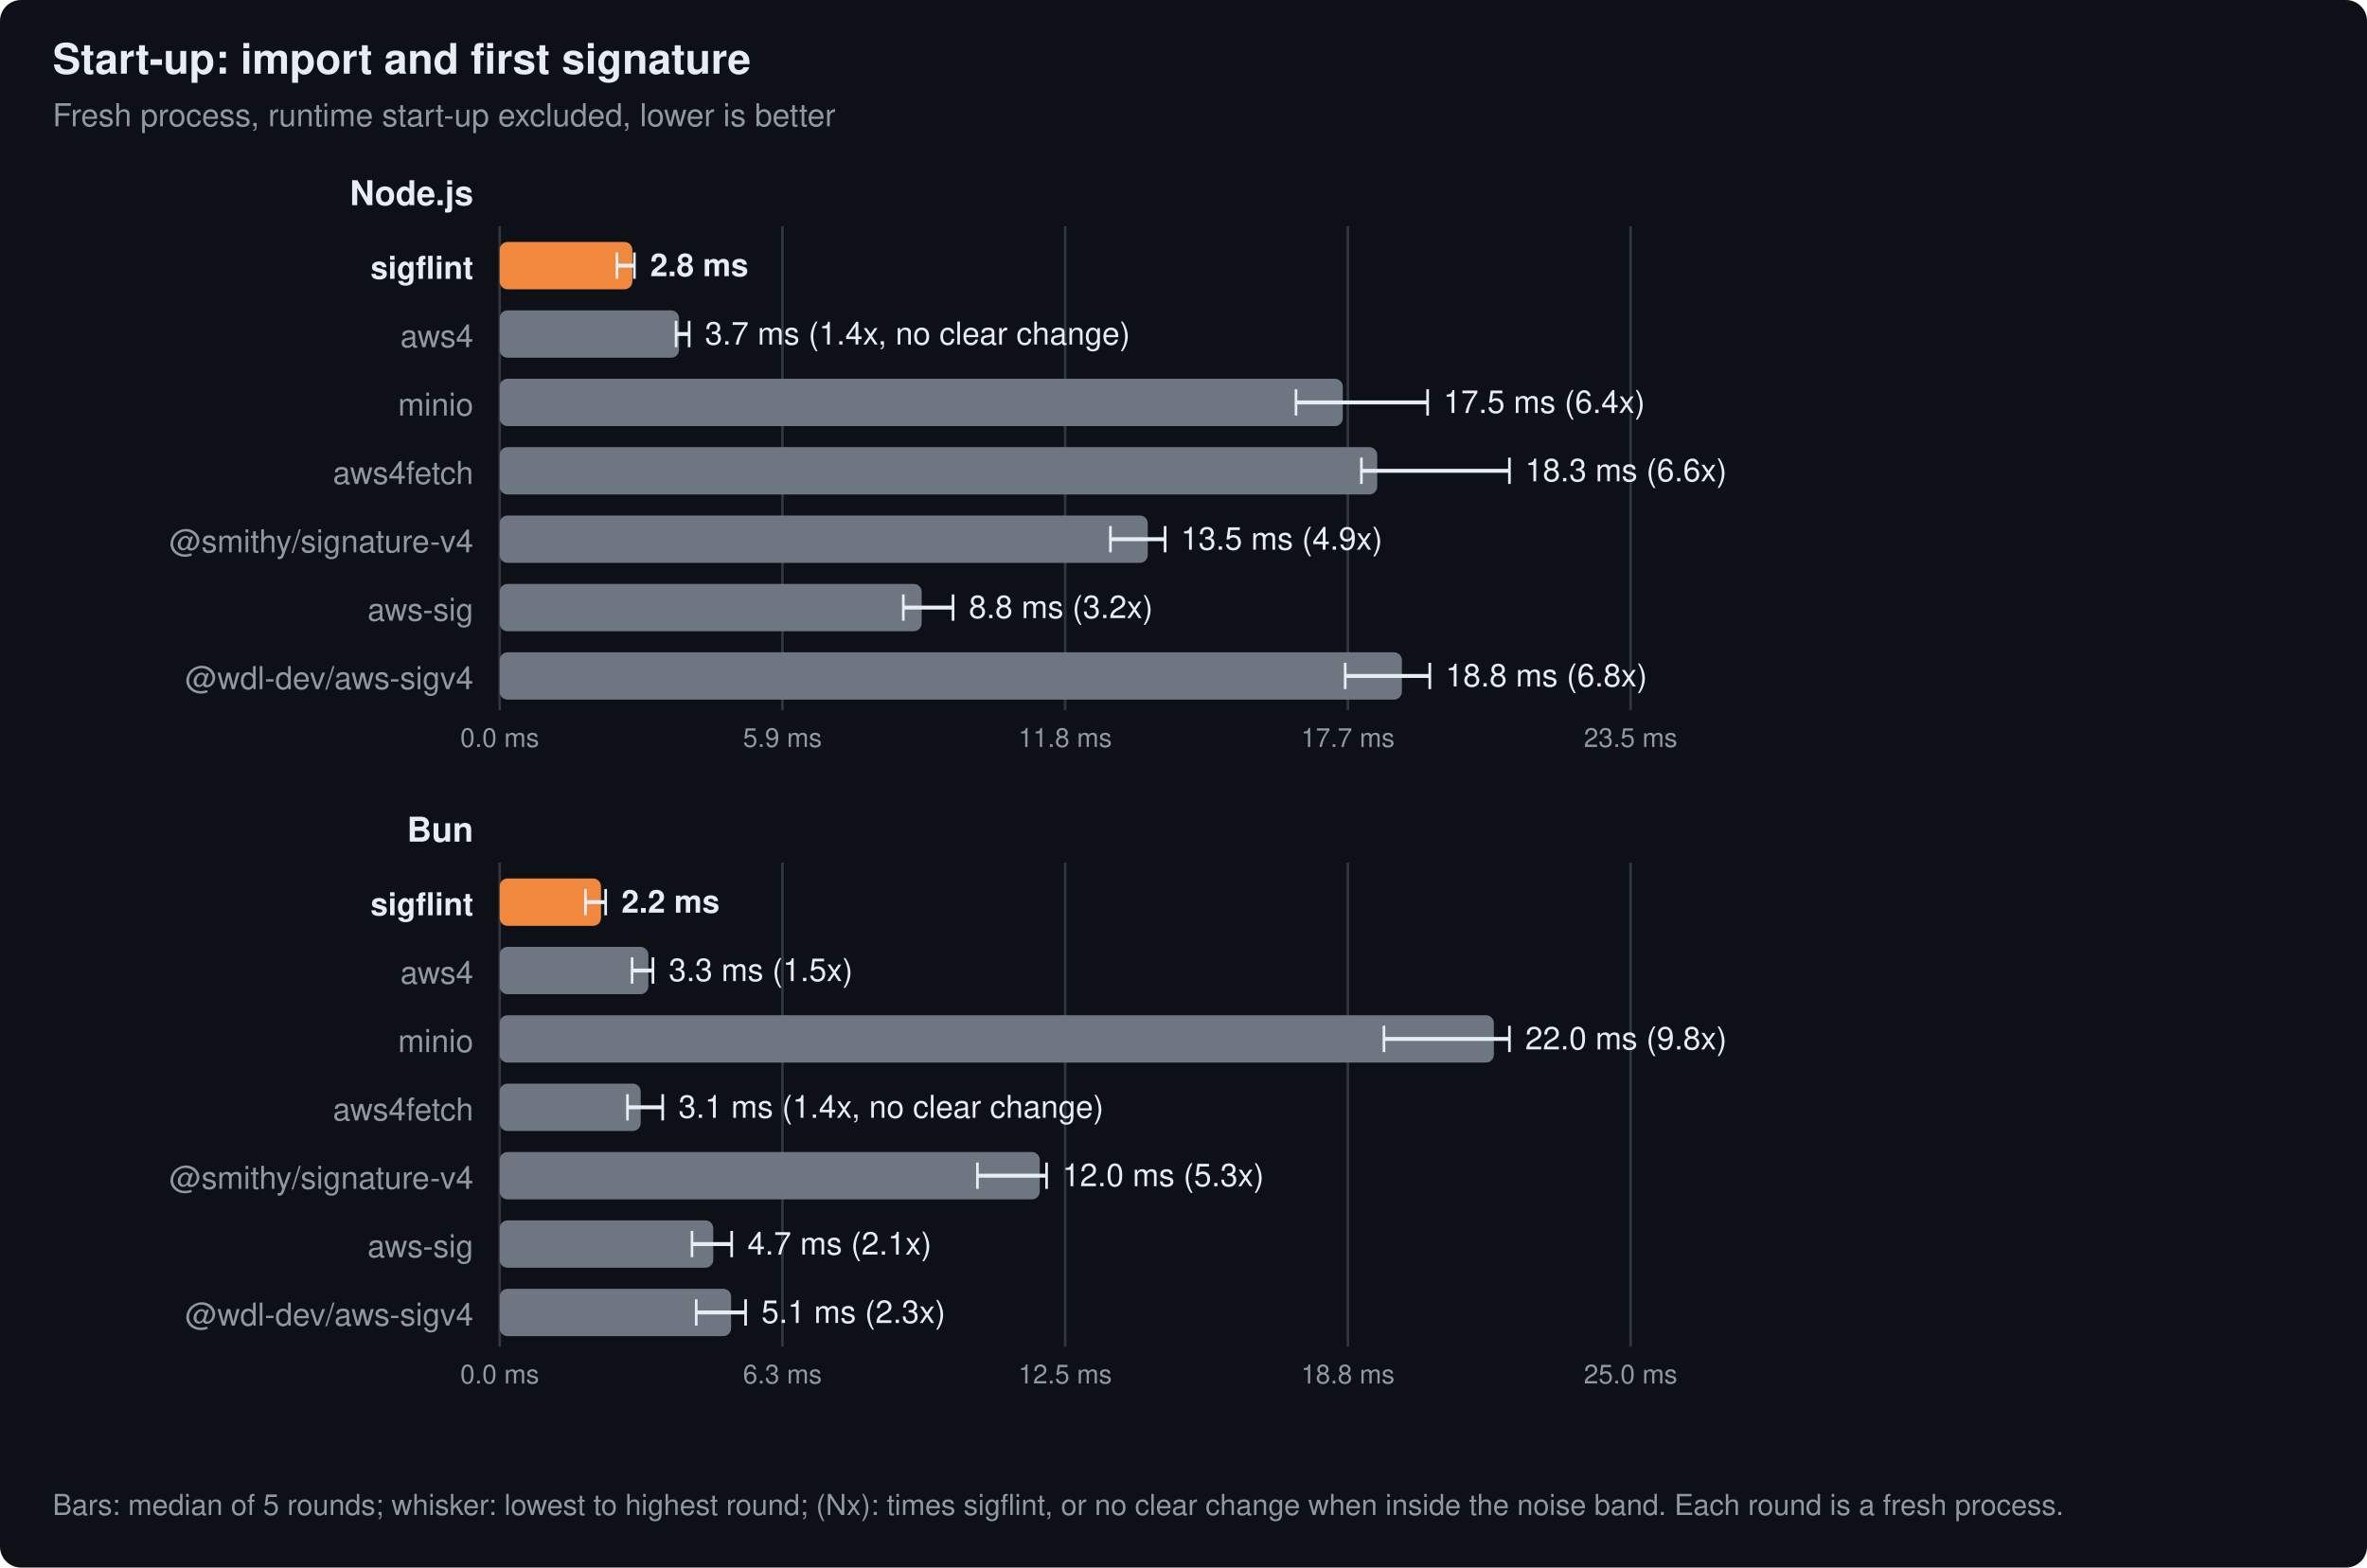
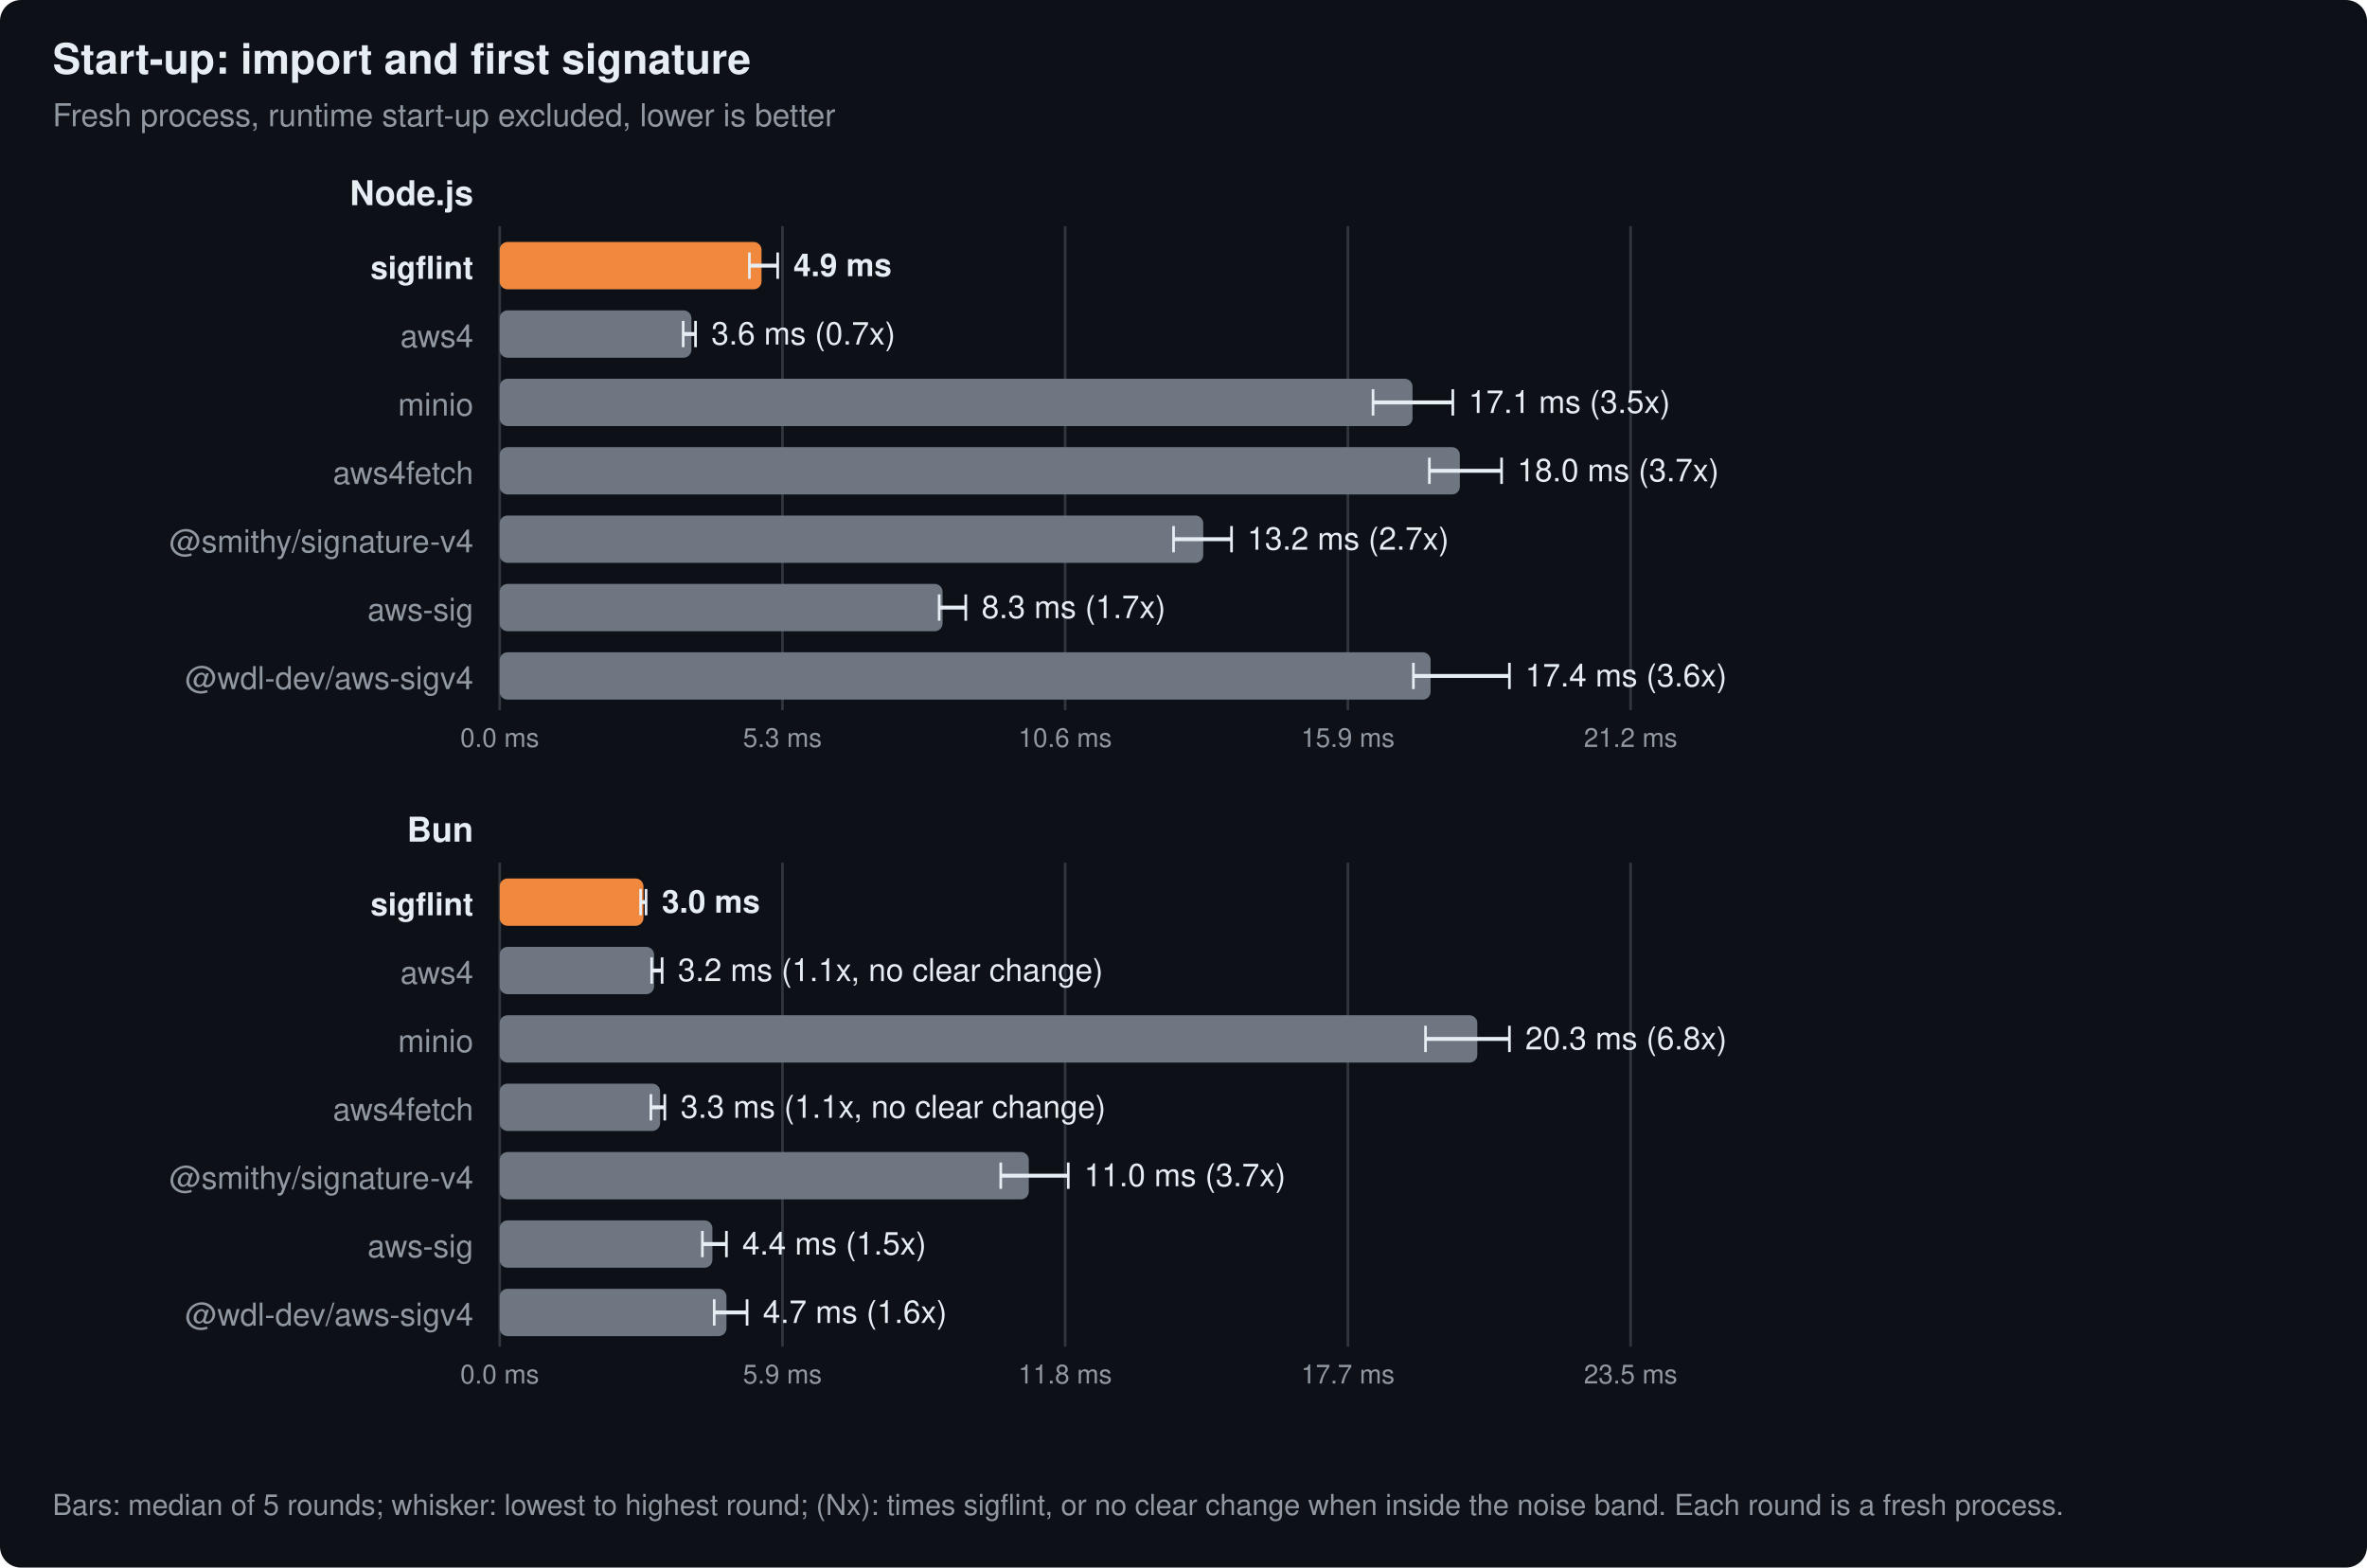
<svg xmlns="http://www.w3.org/2000/svg" width="900" height="596" viewBox="0 0 900 596" role="img" aria-labelledby="t" font-family="-apple-system,BlinkMacSystemFont,'Segoe UI',Helvetica,Arial,sans-serif">
  <rect width="900" height="596" rx="8" fill="#0d1117" />
  <text x="20" y="28" font-size="16" fill="#e6edf3" text-anchor="start" font-weight="600">Start-up: import and first signature</text>
  <text x="20" y="48" font-size="12" fill="#9198a1" text-anchor="start" font-weight="400">Fresh process, runtime start-up excluded, lower is better</text>
  <text x="180" y="78" font-size="13" fill="#e6edf3" text-anchor="end" font-weight="700">Node.js</text>
  <line x1="190" y1="86" x2="190" y2="270" stroke="#30363d" />
  <text x="190" y="284" font-size="10" fill="#9198a1" text-anchor="middle" font-weight="400">0.0 ms</text>
  <line x1="297.5" y1="86" x2="297.5" y2="270" stroke="#30363d" />
-   <text x="297.5" y="284" font-size="10" fill="#9198a1" text-anchor="middle" font-weight="400">5.9 ms</text>
+   <text x="297.5" y="284" font-size="10" fill="#9198a1" text-anchor="middle" font-weight="400">5.3 ms</text>
  <line x1="405" y1="86" x2="405" y2="270" stroke="#30363d" />
-   <text x="405" y="284" font-size="10" fill="#9198a1" text-anchor="middle" font-weight="400">11.8 ms</text>
+   <text x="405" y="284" font-size="10" fill="#9198a1" text-anchor="middle" font-weight="400">10.6 ms</text>
  <line x1="512.5" y1="86" x2="512.5" y2="270" stroke="#30363d" />
-   <text x="512.5" y="284" font-size="10" fill="#9198a1" text-anchor="middle" font-weight="400">17.7 ms</text>
+   <text x="512.5" y="284" font-size="10" fill="#9198a1" text-anchor="middle" font-weight="400">15.9 ms</text>
  <line x1="620" y1="86" x2="620" y2="270" stroke="#30363d" />
-   <text x="620" y="284" font-size="10" fill="#9198a1" text-anchor="middle" font-weight="400">23.5 ms</text>
+   <text x="620" y="284" font-size="10" fill="#9198a1" text-anchor="middle" font-weight="400">21.2 ms</text>
  <text x="180" y="106" font-size="12" fill="#e6edf3" text-anchor="end" font-weight="700">sigflint</text>
-   <rect x="190" y="92" width="50.44" height="18" rx="3" fill="#f0883e" />
-   <line x1="234.588" y1="101" x2="241.218" y2="101" stroke="#e6edf3" stroke-width="1.5" />
-   <line x1="234.588" y1="96" x2="234.588" y2="106" stroke="#e6edf3" />
-   <line x1="241.218" y1="96" x2="241.218" y2="106" stroke="#e6edf3" />
-   <text x="247.218" y="105" font-size="12" fill="#e6edf3" text-anchor="start" font-weight="700">2.8 ms</text>
+   <rect x="190" y="92" width="99.555" height="18" rx="3" fill="#f0883e" />
+   <line x1="284.944" y1="101" x2="295.698" y2="101" stroke="#e6edf3" stroke-width="1.5" />
+   <line x1="284.944" y1="96" x2="284.944" y2="106" stroke="#e6edf3" />
+   <line x1="295.698" y1="96" x2="295.698" y2="106" stroke="#e6edf3" />
+   <text x="301.698" y="105" font-size="12" fill="#e6edf3" text-anchor="start" font-weight="700">4.9 ms</text>
  <text x="180" y="132" font-size="12" fill="#9198a1" text-anchor="end" font-weight="400">aws4</text>
-   <rect x="190" y="118" width="68.185" height="18" rx="3" fill="#6e7681" />
-   <line x1="257.065" y1="127" x2="262.033" y2="127" stroke="#e6edf3" stroke-width="1.5" />
-   <line x1="257.065" y1="122" x2="257.065" y2="132" stroke="#e6edf3" />
-   <line x1="262.033" y1="122" x2="262.033" y2="132" stroke="#e6edf3" />
-   <text x="268.033" y="131" font-size="12" fill="#e6edf3" text-anchor="start" font-weight="400">3.7 ms  (1.4x, no clear change)</text>
+   <rect x="190" y="118" width="72.899" height="18" rx="3" fill="#6e7681" />
+   <line x1="259.764" y1="127" x2="264.461" y2="127" stroke="#e6edf3" stroke-width="1.5" />
+   <line x1="259.764" y1="122" x2="259.764" y2="132" stroke="#e6edf3" />
+   <line x1="264.461" y1="122" x2="264.461" y2="132" stroke="#e6edf3" />
+   <text x="270.461" y="131" font-size="12" fill="#e6edf3" text-anchor="start" font-weight="400">3.6 ms  (0.7x)</text>
  <text x="180" y="158" font-size="12" fill="#9198a1" text-anchor="end" font-weight="400">minio</text>
-   <rect x="190" y="144" width="320.568" height="18" rx="3" fill="#6e7681" />
-   <line x1="492.78" y1="153" x2="542.824" y2="153" stroke="#e6edf3" stroke-width="1.5" />
-   <line x1="492.78" y1="148" x2="492.78" y2="158" stroke="#e6edf3" />
-   <line x1="542.824" y1="148" x2="542.824" y2="158" stroke="#e6edf3" />
-   <text x="548.824" y="157" font-size="12" fill="#e6edf3" text-anchor="start" font-weight="400">17.5 ms  (6.4x)</text>
+   <rect x="190" y="144" width="347.085" height="18" rx="3" fill="#6e7681" />
+   <line x1="522.068" y1="153" x2="552.405" y2="153" stroke="#e6edf3" stroke-width="1.5" />
+   <line x1="522.068" y1="148" x2="522.068" y2="158" stroke="#e6edf3" />
+   <line x1="552.405" y1="148" x2="552.405" y2="158" stroke="#e6edf3" />
+   <text x="558.405" y="157" font-size="12" fill="#e6edf3" text-anchor="start" font-weight="400">17.1 ms  (3.5x)</text>
  <text x="180" y="184" font-size="12" fill="#9198a1" text-anchor="end" font-weight="400">aws4fetch</text>
-   <rect x="190" y="170" width="333.656" height="18" rx="3" fill="#6e7681" />
-   <line x1="517.645" y1="179" x2="573.929" y2="179" stroke="#e6edf3" stroke-width="1.5" />
-   <line x1="517.645" y1="174" x2="517.645" y2="184" stroke="#e6edf3" />
-   <line x1="573.929" y1="174" x2="573.929" y2="184" stroke="#e6edf3" />
-   <text x="579.929" y="183" font-size="12" fill="#e6edf3" text-anchor="start" font-weight="400">18.3 ms  (6.6x)</text>
+   <rect x="190" y="170" width="365.082" height="18" rx="3" fill="#6e7681" />
+   <line x1="543.489" y1="179" x2="570.935" y2="179" stroke="#e6edf3" stroke-width="1.5" />
+   <line x1="543.489" y1="174" x2="543.489" y2="184" stroke="#e6edf3" />
+   <line x1="570.935" y1="174" x2="570.935" y2="184" stroke="#e6edf3" />
+   <text x="576.935" y="183" font-size="12" fill="#e6edf3" text-anchor="start" font-weight="400">18.0 ms  (3.7x)</text>
  <text x="180" y="210" font-size="12" fill="#9198a1" text-anchor="end" font-weight="400">@smithy/signature-v4</text>
-   <rect x="190" y="196" width="246.417" height="18" rx="3" fill="#6e7681" />
-   <line x1="422.216" y1="205" x2="443.001" y2="205" stroke="#e6edf3" stroke-width="1.5" />
-   <line x1="422.216" y1="200" x2="422.216" y2="210" stroke="#e6edf3" />
-   <line x1="443.001" y1="200" x2="443.001" y2="210" stroke="#e6edf3" />
-   <text x="449.001" y="209" font-size="12" fill="#e6edf3" text-anchor="start" font-weight="400">13.5 ms  (4.9x)</text>
+   <rect x="190" y="196" width="267.516" height="18" rx="3" fill="#6e7681" />
+   <line x1="446.219" y1="205" x2="468.258" y2="205" stroke="#e6edf3" stroke-width="1.5" />
+   <line x1="446.219" y1="200" x2="446.219" y2="210" stroke="#e6edf3" />
+   <line x1="468.258" y1="200" x2="468.258" y2="210" stroke="#e6edf3" />
+   <text x="474.258" y="209" font-size="12" fill="#e6edf3" text-anchor="start" font-weight="400">13.2 ms  (2.7x)</text>
  <text x="180" y="236" font-size="12" fill="#9198a1" text-anchor="end" font-weight="400">aws-sig</text>
-   <rect x="190" y="222" width="160.45" height="18" rx="3" fill="#6e7681" />
-   <line x1="343.466" y1="231" x2="362.38" y2="231" stroke="#e6edf3" stroke-width="1.5" />
-   <line x1="343.466" y1="226" x2="343.466" y2="236" stroke="#e6edf3" />
-   <line x1="362.38" y1="226" x2="362.38" y2="236" stroke="#e6edf3" />
-   <text x="368.38" y="235" font-size="12" fill="#e6edf3" text-anchor="start" font-weight="400">8.8 ms  (3.2x)</text>
+   <rect x="190" y="222" width="168.4" height="18" rx="3" fill="#6e7681" />
+   <line x1="357.097" y1="231" x2="367.211" y2="231" stroke="#e6edf3" stroke-width="1.5" />
+   <line x1="357.097" y1="226" x2="357.097" y2="236" stroke="#e6edf3" />
+   <line x1="367.211" y1="226" x2="367.211" y2="236" stroke="#e6edf3" />
+   <text x="373.211" y="235" font-size="12" fill="#e6edf3" text-anchor="start" font-weight="400">8.3 ms  (1.7x)</text>
  <text x="180" y="262" font-size="12" fill="#9198a1" text-anchor="end" font-weight="400">@wdl-dev/aws-sigv4</text>
-   <rect x="190" y="248" width="343.041" height="18" rx="3" fill="#6e7681" />
-   <line x1="511.481" y1="257" x2="543.652" y2="257" stroke="#e6edf3" stroke-width="1.5" />
-   <line x1="511.481" y1="252" x2="511.481" y2="262" stroke="#e6edf3" />
-   <line x1="543.652" y1="252" x2="543.652" y2="262" stroke="#e6edf3" />
-   <text x="549.652" y="261" font-size="12" fill="#e6edf3" text-anchor="start" font-weight="400">18.8 ms  (6.8x)</text>
+   <rect x="190" y="248" width="353.956" height="18" rx="3" fill="#6e7681" />
+   <line x1="537.412" y1="257" x2="573.929" y2="257" stroke="#e6edf3" stroke-width="1.5" />
+   <line x1="537.412" y1="252" x2="537.412" y2="262" stroke="#e6edf3" />
+   <line x1="573.929" y1="252" x2="573.929" y2="262" stroke="#e6edf3" />
+   <text x="579.929" y="261" font-size="12" fill="#e6edf3" text-anchor="start" font-weight="400">17.4 ms  (3.6x)</text>
  <text x="180" y="320" font-size="13" fill="#e6edf3" text-anchor="end" font-weight="700">Bun</text>
  <line x1="190" y1="328" x2="190" y2="512" stroke="#30363d" />
  <text x="190" y="526" font-size="10" fill="#9198a1" text-anchor="middle" font-weight="400">0.0 ms</text>
  <line x1="297.5" y1="328" x2="297.5" y2="512" stroke="#30363d" />
-   <text x="297.5" y="526" font-size="10" fill="#9198a1" text-anchor="middle" font-weight="400">6.3 ms</text>
+   <text x="297.5" y="526" font-size="10" fill="#9198a1" text-anchor="middle" font-weight="400">5.9 ms</text>
  <line x1="405" y1="328" x2="405" y2="512" stroke="#30363d" />
-   <text x="405" y="526" font-size="10" fill="#9198a1" text-anchor="middle" font-weight="400">12.5 ms</text>
+   <text x="405" y="526" font-size="10" fill="#9198a1" text-anchor="middle" font-weight="400">11.8 ms</text>
  <line x1="512.5" y1="328" x2="512.5" y2="512" stroke="#30363d" />
-   <text x="512.5" y="526" font-size="10" fill="#9198a1" text-anchor="middle" font-weight="400">18.8 ms</text>
+   <text x="512.5" y="526" font-size="10" fill="#9198a1" text-anchor="middle" font-weight="400">17.7 ms</text>
  <line x1="620" y1="328" x2="620" y2="512" stroke="#30363d" />
-   <text x="620" y="526" font-size="10" fill="#9198a1" text-anchor="middle" font-weight="400">25.0 ms</text>
+   <text x="620" y="526" font-size="10" fill="#9198a1" text-anchor="middle" font-weight="400">23.5 ms</text>
  <text x="180" y="348" font-size="12" fill="#e6edf3" text-anchor="end" font-weight="700">sigflint</text>
-   <rect x="190" y="334" width="38.512" height="18" rx="3" fill="#f0883e" />
-   <line x1="222.615" y1="343" x2="230.287" y2="343" stroke="#e6edf3" stroke-width="1.5" />
-   <line x1="222.615" y1="338" x2="222.615" y2="348" stroke="#e6edf3" />
-   <line x1="230.287" y1="338" x2="230.287" y2="348" stroke="#e6edf3" />
-   <text x="236.287" y="347" font-size="12" fill="#e6edf3" text-anchor="start" font-weight="700">2.2 ms</text>
+   <rect x="190" y="334" width="54.664" height="18" rx="3" fill="#f0883e" />
+   <line x1="243.566" y1="343" x2="245.649" y2="343" stroke="#e6edf3" stroke-width="1.5" />
+   <line x1="243.566" y1="338" x2="243.566" y2="348" stroke="#e6edf3" />
+   <line x1="245.649" y1="338" x2="245.649" y2="348" stroke="#e6edf3" />
+   <text x="251.649" y="347" font-size="12" fill="#e6edf3" text-anchor="start" font-weight="700">3.0 ms</text>
  <text x="180" y="374" font-size="12" fill="#9198a1" text-anchor="end" font-weight="400">aws4</text>
-   <rect x="190" y="360" width="56.519" height="18" rx="3" fill="#6e7681" />
-   <line x1="240.341" y1="369" x2="248.27" y2="369" stroke="#e6edf3" stroke-width="1.5" />
-   <line x1="240.341" y1="364" x2="240.341" y2="374" stroke="#e6edf3" />
-   <line x1="248.27" y1="364" x2="248.27" y2="374" stroke="#e6edf3" />
-   <text x="254.27" y="373" font-size="12" fill="#e6edf3" text-anchor="start" font-weight="400">3.3 ms  (1.5x)</text>
+   <rect x="190" y="360" width="58.706" height="18" rx="3" fill="#6e7681" />
+   <line x1="247.78" y1="369" x2="251.75" y2="369" stroke="#e6edf3" stroke-width="1.5" />
+   <line x1="247.78" y1="364" x2="247.78" y2="374" stroke="#e6edf3" />
+   <line x1="251.75" y1="364" x2="251.75" y2="374" stroke="#e6edf3" />
+   <text x="257.75" y="373" font-size="12" fill="#e6edf3" text-anchor="start" font-weight="400">3.2 ms  (1.1x, no clear change)</text>
  <text x="180" y="400" font-size="12" fill="#9198a1" text-anchor="end" font-weight="400">minio</text>
-   <rect x="190" y="386" width="378.012" height="18" rx="3" fill="#6e7681" />
-   <line x1="526.225" y1="395" x2="573.929" y2="395" stroke="#e6edf3" stroke-width="1.5" />
-   <line x1="526.225" y1="390" x2="526.225" y2="400" stroke="#e6edf3" />
+   <rect x="190" y="386" width="371.712" height="18" rx="3" fill="#6e7681" />
+   <line x1="542.018" y1="395" x2="573.929" y2="395" stroke="#e6edf3" stroke-width="1.5" />
+   <line x1="542.018" y1="390" x2="542.018" y2="400" stroke="#e6edf3" />
  <line x1="573.929" y1="390" x2="573.929" y2="400" stroke="#e6edf3" />
-   <text x="579.929" y="399" font-size="12" fill="#e6edf3" text-anchor="start" font-weight="400">22.0 ms  (9.8x)</text>
+   <text x="579.929" y="399" font-size="12" fill="#e6edf3" text-anchor="start" font-weight="400">20.3 ms  (6.8x)</text>
  <text x="180" y="426" font-size="12" fill="#9198a1" text-anchor="end" font-weight="400">aws4fetch</text>
-   <rect x="190" y="412" width="53.618" height="18" rx="3" fill="#6e7681" />
-   <line x1="238.58" y1="421" x2="251.977" y2="421" stroke="#e6edf3" stroke-width="1.5" />
-   <line x1="238.58" y1="416" x2="238.58" y2="426" stroke="#e6edf3" />
-   <line x1="251.977" y1="416" x2="251.977" y2="426" stroke="#e6edf3" />
-   <text x="257.977" y="425" font-size="12" fill="#e6edf3" text-anchor="start" font-weight="400">3.1 ms  (1.4x, no clear change)</text>
+   <rect x="190" y="412" width="60.999" height="18" rx="3" fill="#6e7681" />
+   <line x1="247.496" y1="421" x2="252.767" y2="421" stroke="#e6edf3" stroke-width="1.5" />
+   <line x1="247.496" y1="416" x2="247.496" y2="426" stroke="#e6edf3" />
+   <line x1="252.767" y1="416" x2="252.767" y2="426" stroke="#e6edf3" />
+   <text x="258.767" y="425" font-size="12" fill="#e6edf3" text-anchor="start" font-weight="400">3.3 ms  (1.1x, no clear change)</text>
  <text x="180" y="452" font-size="12" fill="#9198a1" text-anchor="end" font-weight="400">@smithy/signature-v4</text>
-   <rect x="190" y="438" width="205.354" height="18" rx="3" fill="#6e7681" />
-   <line x1="371.643" y1="447" x2="397.945" y2="447" stroke="#e6edf3" stroke-width="1.5" />
-   <line x1="371.643" y1="442" x2="371.643" y2="452" stroke="#e6edf3" />
-   <line x1="397.945" y1="442" x2="397.945" y2="452" stroke="#e6edf3" />
-   <text x="403.945" y="451" font-size="12" fill="#e6edf3" text-anchor="start" font-weight="400">12.0 ms  (5.3x)</text>
+   <rect x="190" y="438" width="201.179" height="18" rx="3" fill="#6e7681" />
+   <line x1="380.515" y1="447" x2="406.189" y2="447" stroke="#e6edf3" stroke-width="1.5" />
+   <line x1="380.515" y1="442" x2="380.515" y2="452" stroke="#e6edf3" />
+   <line x1="406.189" y1="442" x2="406.189" y2="452" stroke="#e6edf3" />
+   <text x="412.189" y="451" font-size="12" fill="#e6edf3" text-anchor="start" font-weight="400">11.0 ms  (3.7x)</text>
  <text x="180" y="478" font-size="12" fill="#9198a1" text-anchor="end" font-weight="400">aws-sig</text>
-   <rect x="190" y="464" width="81.201" height="18" rx="3" fill="#6e7681" />
-   <line x1="263.116" y1="473" x2="278.209" y2="473" stroke="#e6edf3" stroke-width="1.5" />
-   <line x1="263.116" y1="468" x2="263.116" y2="478" stroke="#e6edf3" />
-   <line x1="278.209" y1="468" x2="278.209" y2="478" stroke="#e6edf3" />
-   <text x="284.209" y="477" font-size="12" fill="#e6edf3" text-anchor="start" font-weight="400">4.7 ms  (2.1x)</text>
+   <rect x="190" y="464" width="80.877" height="18" rx="3" fill="#6e7681" />
+   <line x1="267.069" y1="473" x2="276.211" y2="473" stroke="#e6edf3" stroke-width="1.5" />
+   <line x1="267.069" y1="468" x2="267.069" y2="478" stroke="#e6edf3" />
+   <line x1="276.211" y1="468" x2="276.211" y2="478" stroke="#e6edf3" />
+   <text x="282.211" y="477" font-size="12" fill="#e6edf3" text-anchor="start" font-weight="400">4.4 ms  (1.5x)</text>
  <text x="180" y="504" font-size="12" fill="#9198a1" text-anchor="end" font-weight="400">@wdl-dev/aws-sigv4</text>
-   <rect x="190" y="490" width="87.99" height="18" rx="3" fill="#6e7681" />
-   <line x1="264.731" y1="499" x2="283.497" y2="499" stroke="#e6edf3" stroke-width="1.5" />
-   <line x1="264.731" y1="494" x2="264.731" y2="504" stroke="#e6edf3" />
-   <line x1="283.497" y1="494" x2="283.497" y2="504" stroke="#e6edf3" />
-   <text x="289.497" y="503" font-size="12" fill="#e6edf3" text-anchor="start" font-weight="400">5.1 ms  (2.3x)</text>
+   <rect x="190" y="490" width="86.227" height="18" rx="3" fill="#6e7681" />
+   <line x1="271.563" y1="499" x2="284.059" y2="499" stroke="#e6edf3" stroke-width="1.5" />
+   <line x1="271.563" y1="494" x2="271.563" y2="504" stroke="#e6edf3" />
+   <line x1="284.059" y1="494" x2="284.059" y2="504" stroke="#e6edf3" />
+   <text x="290.059" y="503" font-size="12" fill="#e6edf3" text-anchor="start" font-weight="400">4.7 ms  (1.6x)</text>
  <text x="20" y="576" font-size="11" fill="#9198a1" text-anchor="start" font-weight="400">Bars: median of 5 rounds; whisker: lowest to highest round; (Nx): times sigflint, or no clear change when inside the noise band. Each round is a fresh process.</text>
</svg>
